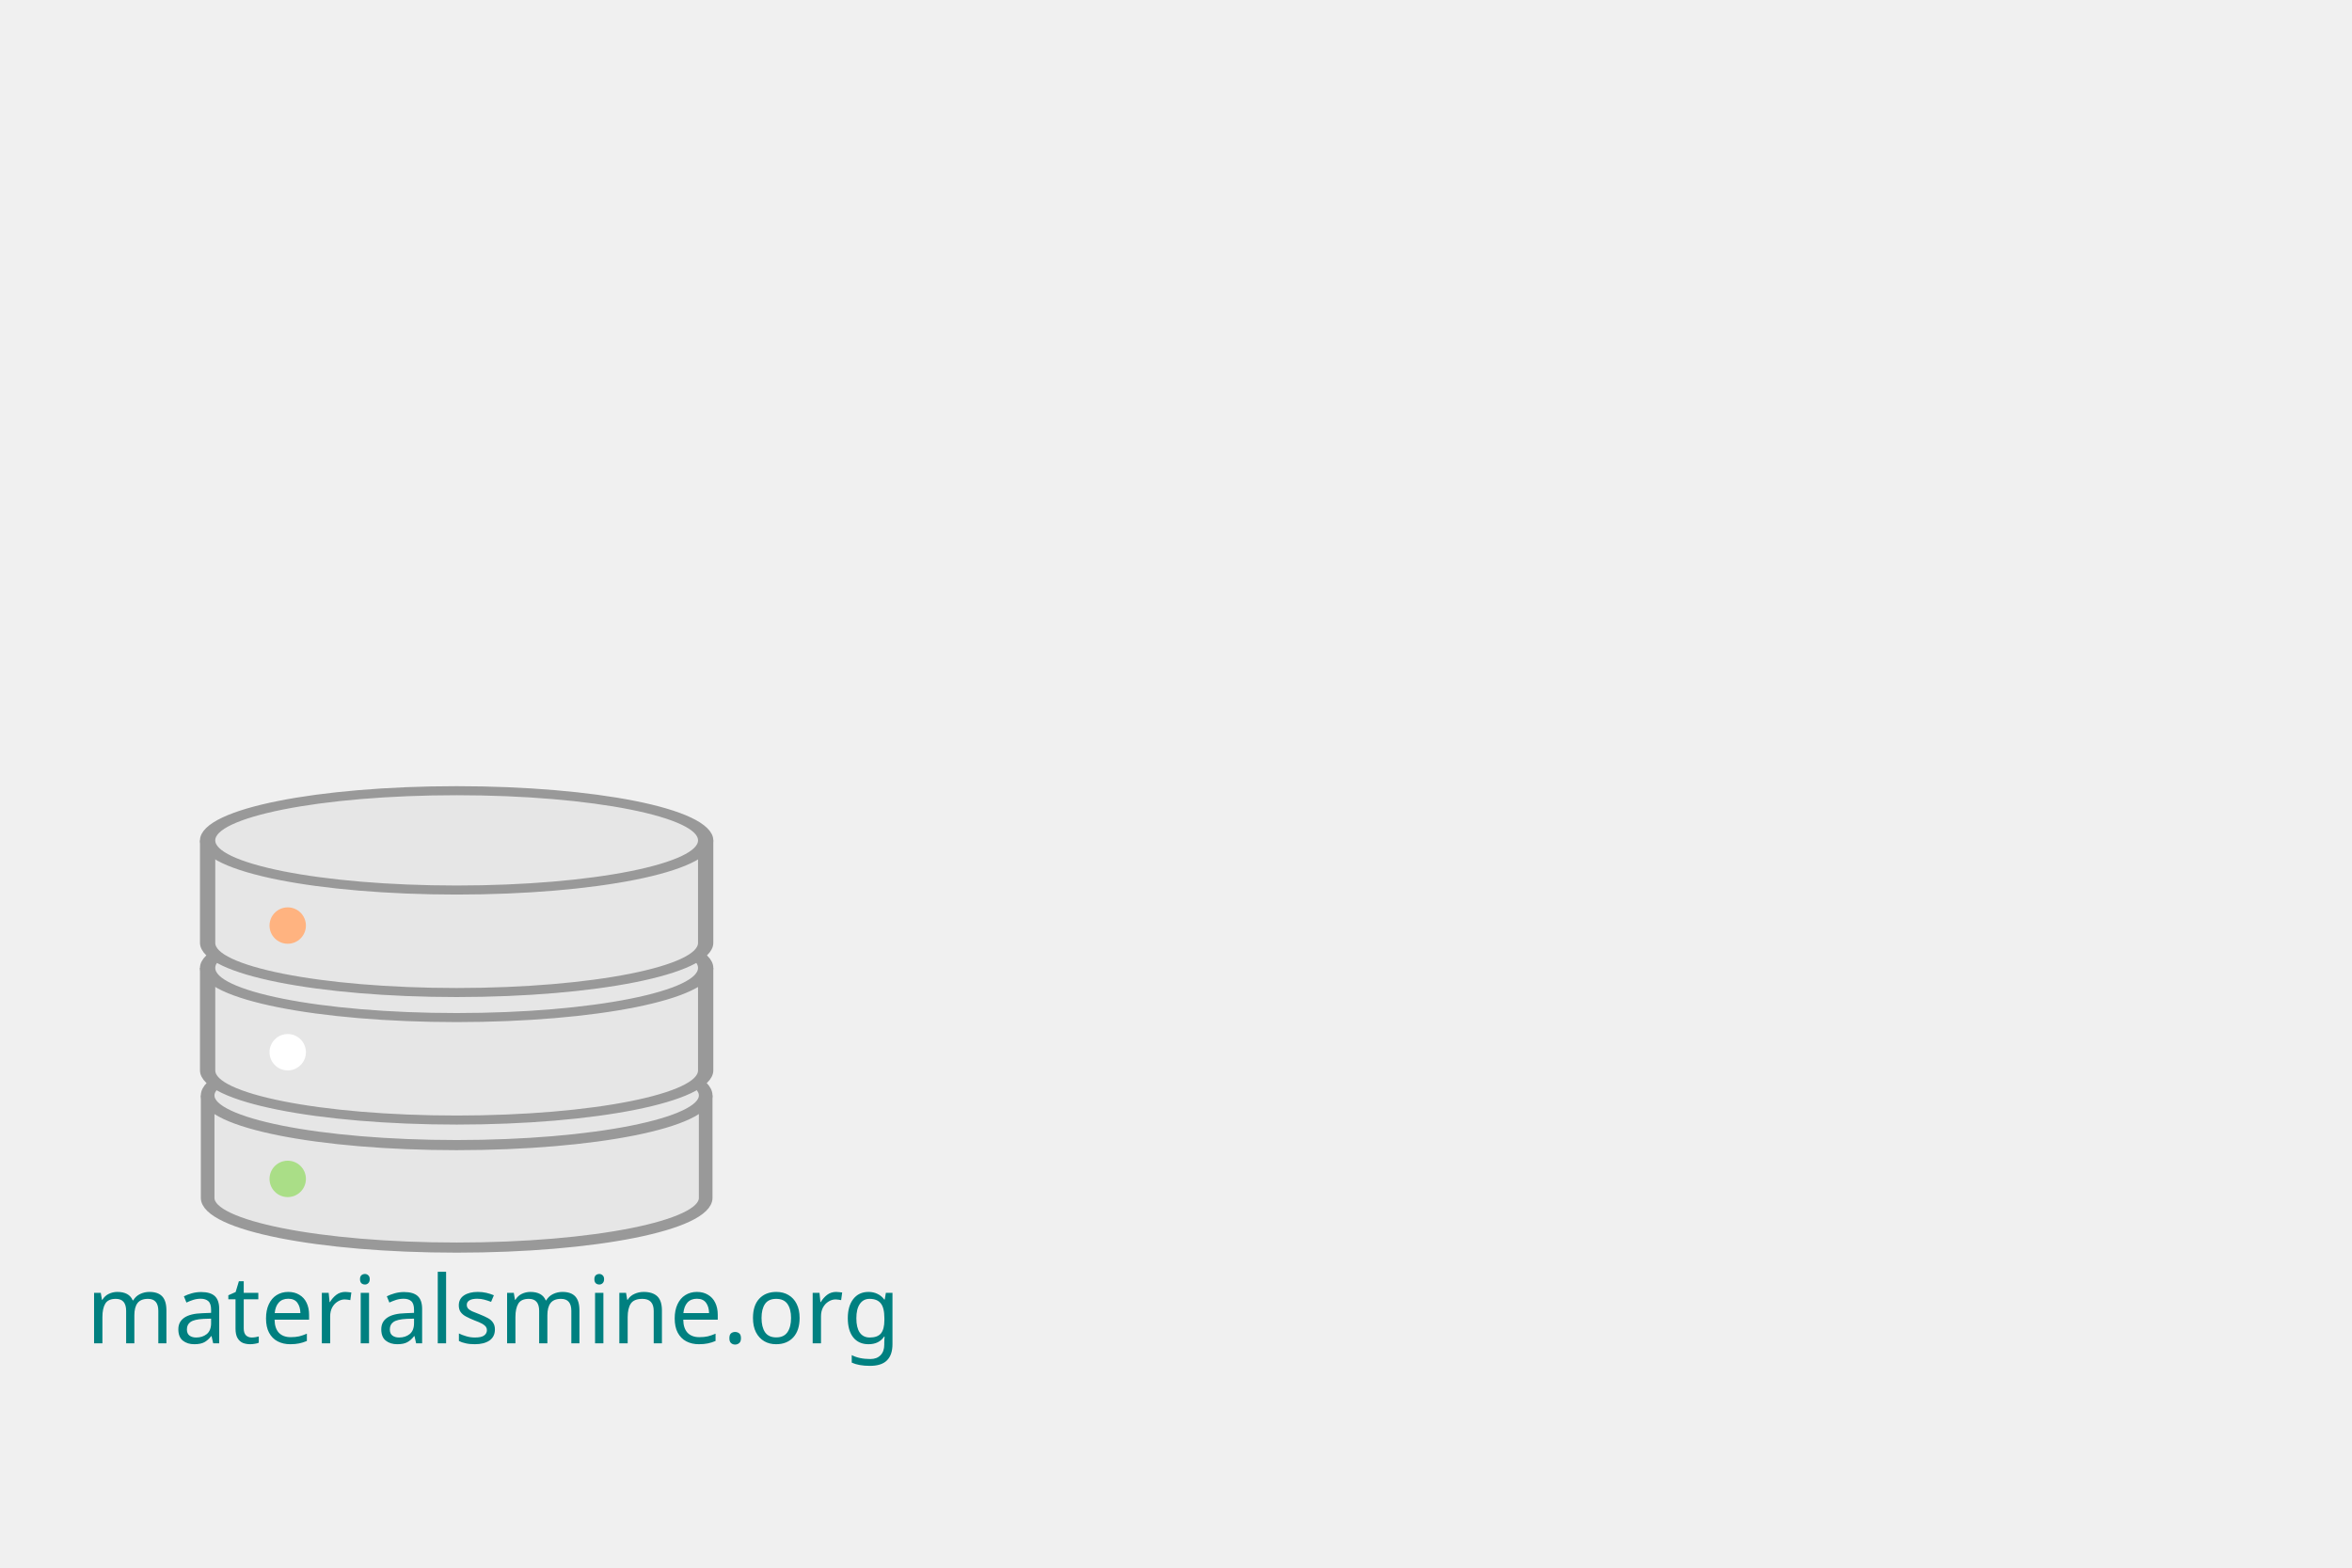
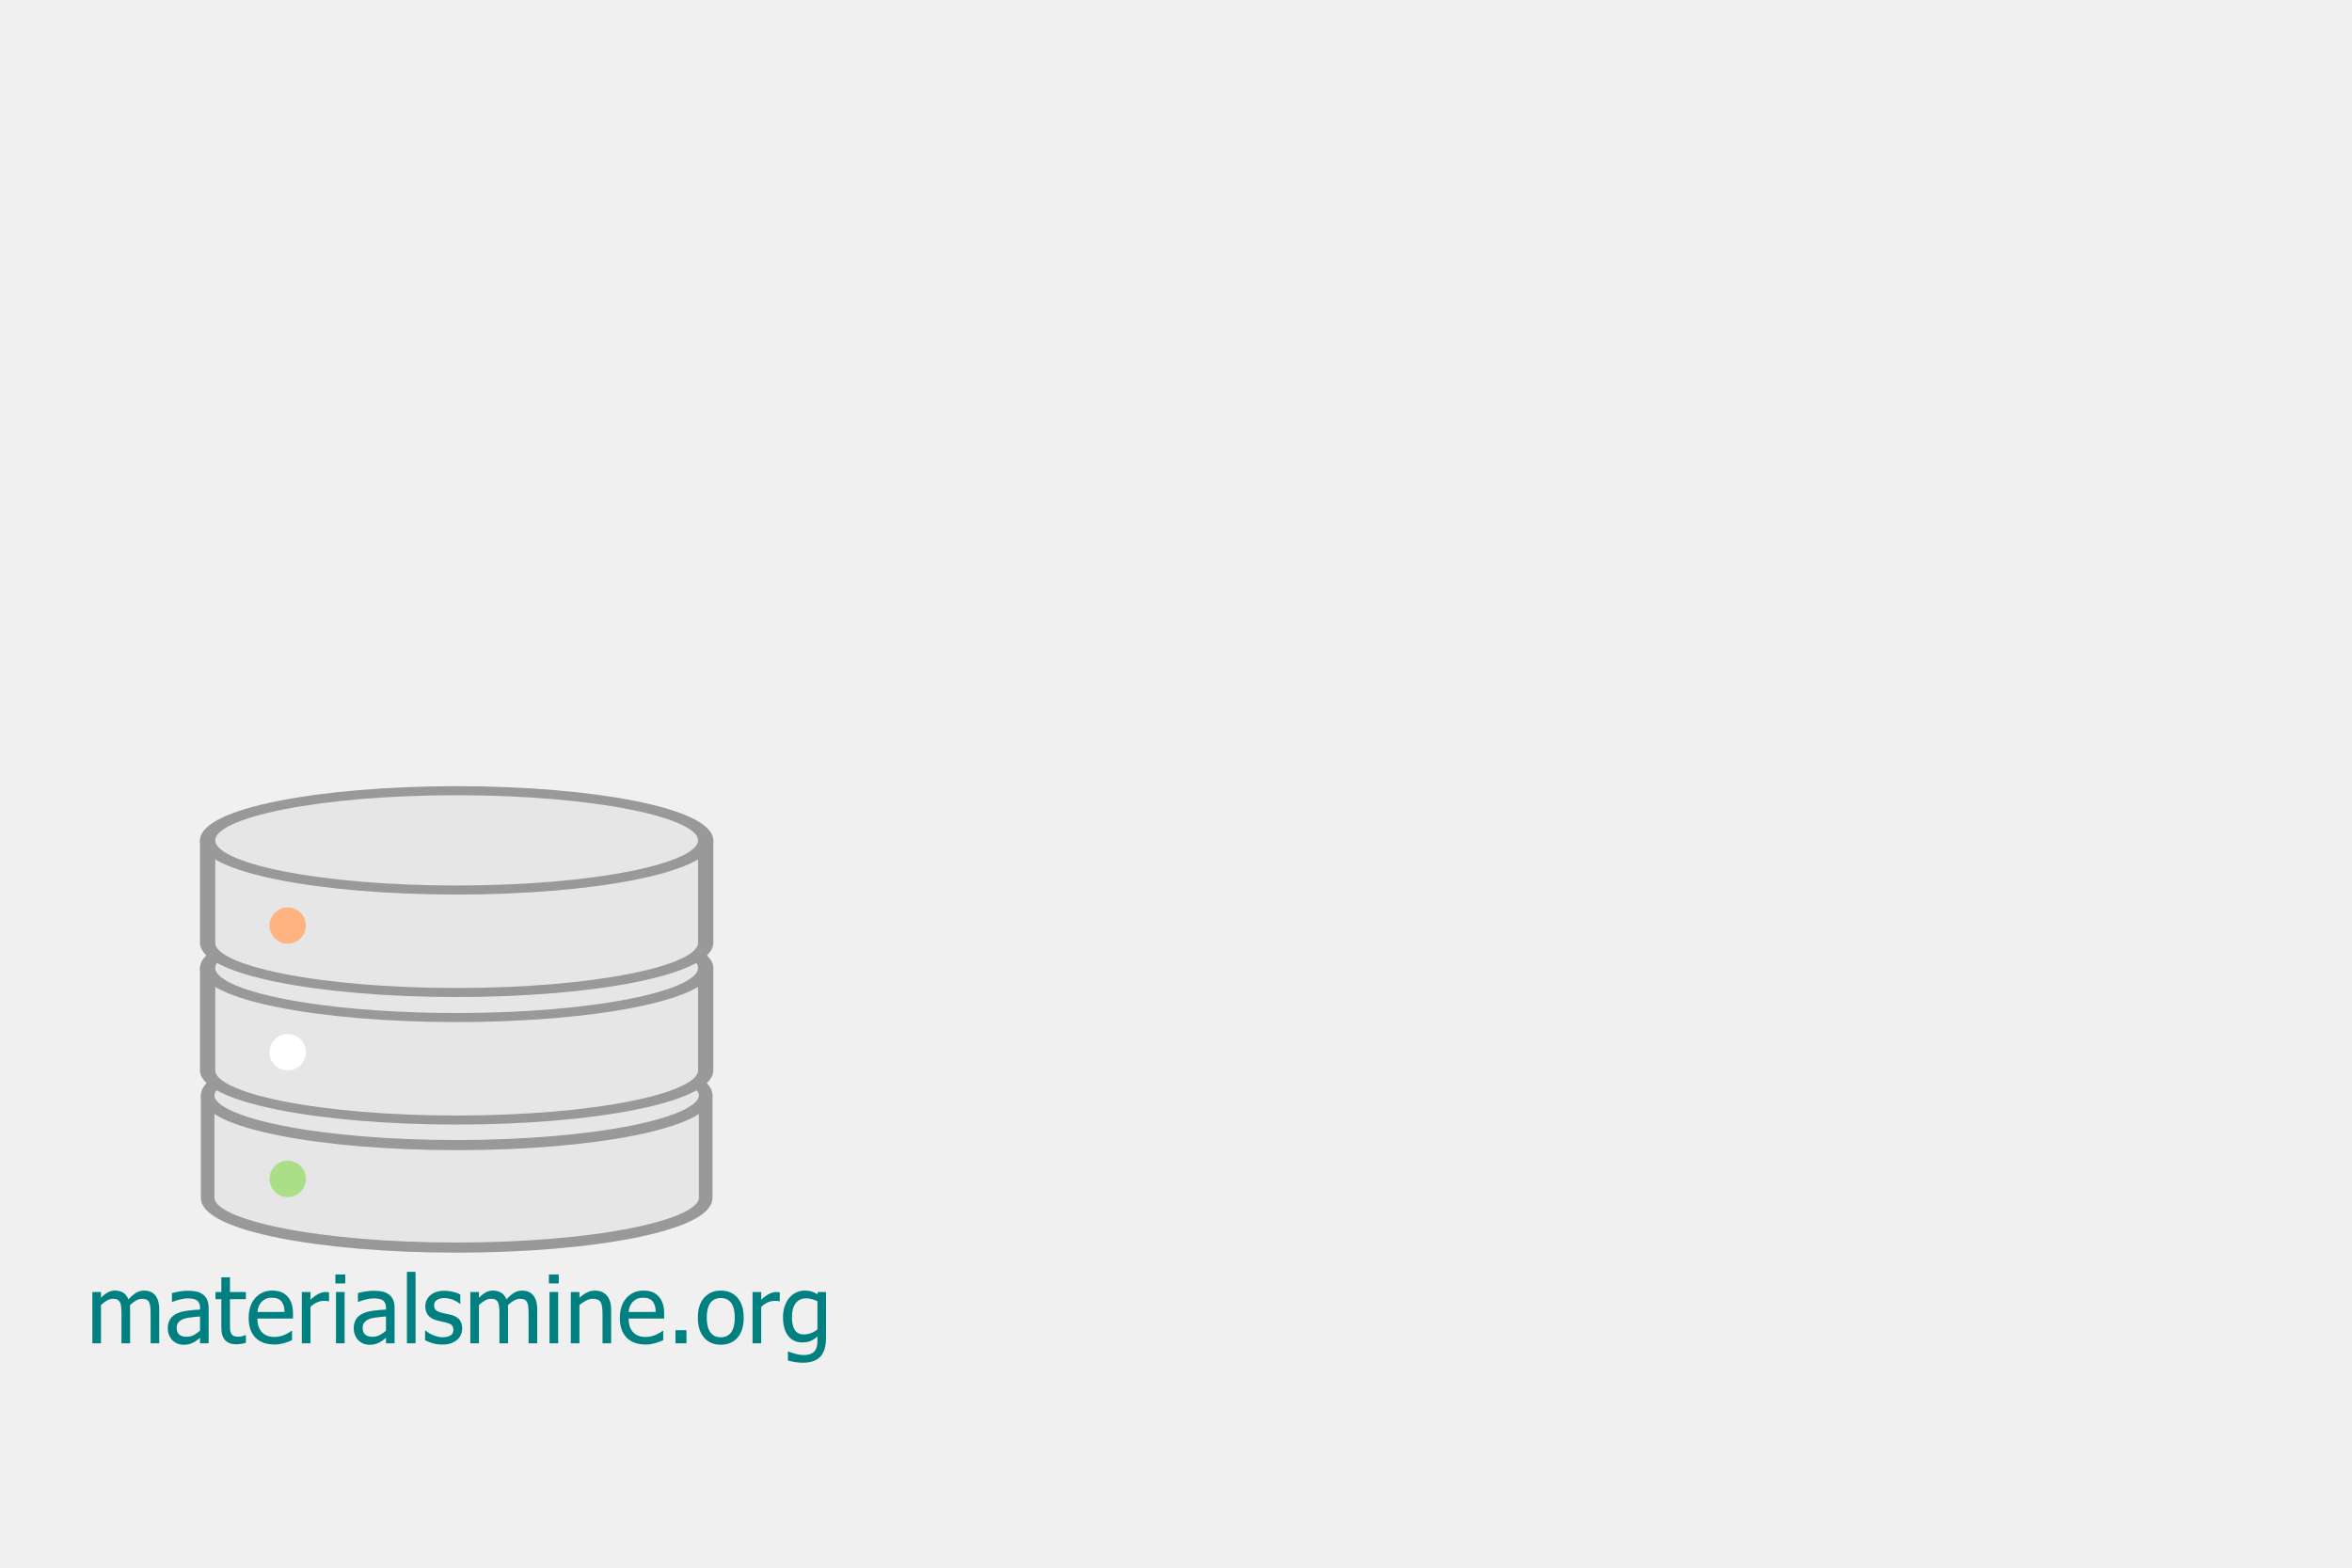
<svg xmlns="http://www.w3.org/2000/svg" width="1200" height="800" viewBox="0 0 317.5 211.667" version="1.1" id="svg8">
  <defs id="defs2">
    <marker style="overflow:visible;" id="marker15113" refX="0.0" refY="0.0" orient="auto">
      <path transform="scale(0.6) rotate(180) translate(0,0)" d="M 8.719,4.034 L -2.207,0.016 L 8.719,-4.002 C 6.973,-1.63 6.983,1.616 8.719,4.034 z " style="fill-rule:evenodd;stroke-width:0.625;stroke-linejoin:round;stroke:#999999;stroke-opacity:1;fill:#999999;fill-opacity:1" id="path15111" />
    </marker>
    <marker orient="auto" refY="0.0" refX="0.0" id="marker13403" style="overflow:visible;">
      <path id="path13401" style="fill-rule:evenodd;stroke-width:0.625;stroke-linejoin:round;stroke:#999999;stroke-opacity:1;fill:#999999;fill-opacity:1" d="M 8.719,4.034 L -2.207,0.016 L 8.719,-4.002 C 6.973,-1.63 6.983,1.616 8.719,4.034 z " transform="scale(0.6) rotate(180) translate(0,0)" />
    </marker>
    <marker style="overflow:visible;" id="marker11615" refX="0.0" refY="0.0" orient="auto">
      <path transform="scale(0.6) rotate(180) translate(0,0)" d="M 8.719,4.034 L -2.207,0.016 L 8.719,-4.002 C 6.973,-1.63 6.983,1.616 8.719,4.034 z " style="fill-rule:evenodd;stroke-width:0.625;stroke-linejoin:round;stroke:#999999;stroke-opacity:1;fill:#999999;fill-opacity:1" id="path11613" />
    </marker>
    <marker orient="auto" refY="0.0" refX="0.0" id="marker9923" style="overflow:visible;">
      <path id="path9921" style="fill-rule:evenodd;stroke-width:0.625;stroke-linejoin:round;stroke:#999999;stroke-opacity:1;fill:#999999;fill-opacity:1" d="M 8.719,4.034 L -2.207,0.016 L 8.719,-4.002 C 6.973,-1.63 6.983,1.616 8.719,4.034 z " transform="scale(0.6) rotate(180) translate(0,0)" />
    </marker>
    <marker orient="auto" refY="0.0" refX="0.0" id="marker8027" style="overflow:visible;">
      <path id="path8025" style="fill-rule:evenodd;stroke-width:0.625;stroke-linejoin:round;stroke:#999999;stroke-opacity:1;fill:#999999;fill-opacity:1" d="M 8.719,4.034 L -2.207,0.016 L 8.719,-4.002 C 6.973,-1.63 6.983,1.616 8.719,4.034 z " transform="scale(0.6) rotate(180) translate(0,0)" />
    </marker>
    <marker style="overflow:visible;" id="marker6797" refX="0.0" refY="0.0" orient="auto">
      <path transform="scale(0.6) rotate(180) translate(0,0)" d="M 8.719,4.034 L -2.207,0.016 L 8.719,-4.002 C 6.973,-1.63 6.983,1.616 8.719,4.034 z " style="fill-rule:evenodd;stroke-width:0.625;stroke-linejoin:round;stroke:#999999;stroke-opacity:1;fill:#999999;fill-opacity:1" id="path6795" />
    </marker>
    <marker orient="auto" refY="0" refX="0" id="marker1509" style="overflow:visible">
      <path id="path1507" style="fill:#f2f2f2;fill-opacity:1;fill-rule:evenodd;stroke:#f2f2f2;stroke-width:0.625;stroke-linejoin:round;stroke-opacity:1" d="M 8.719,4.034 -2.207,0.016 8.719,-4.002 c -1.745,2.372 -1.735,5.617 -6e-7,8.035 z" transform="scale(-0.6)" />
    </marker>
    <marker orient="auto" refY="0" refX="0" id="Arrow2Send" style="overflow:visible">
      <path id="path1232" style="fill:#ffffff;fill-opacity:1;fill-rule:evenodd;stroke:#ffffff;stroke-width:0.625;stroke-linejoin:round;stroke-opacity:1" d="M 8.719,4.034 -2.207,0.016 8.719,-4.002 c -1.745,2.372 -1.735,5.617 -6e-7,8.035 z" transform="matrix(-0.3,0,0,-0.3,0.69,0)" />
    </marker>
    <marker orient="auto" refY="0" refX="0" id="Arrow2Mend" style="overflow:visible">
      <path id="path1226" style="fill:#ffffff;fill-opacity:1;fill-rule:evenodd;stroke:#ffffff;stroke-width:0.625;stroke-linejoin:round;stroke-opacity:1" d="M 8.719,4.034 -2.207,0.016 8.719,-4.002 c -1.745,2.372 -1.735,5.617 -6e-7,8.035 z" transform="scale(-0.6)" />
    </marker>
  </defs>
  <g id="layer8">
    <g style="display:inline" id="g869" transform="matrix(2,0,0,2,7.845784,-403.4543)">
      <path style="opacity:1;fill:#e6e6e6;fill-opacity:1;stroke:#999999;stroke-width:0.684;stroke-linejoin:miter;stroke-miterlimit:4;stroke-dasharray:none;stroke-dashoffset:0;stroke-opacity:1" d="m 39.399,275.679 c 0,0 -6e-6,5.067 0,6.919 -6e-6,1.852 -5.596,3.353 -12.499,3.353 -6.903,0 -12.499,-1.501 -12.499,-3.353 5e-6,-1.852 -1e-6,-6.919 -1e-6,-6.919" id="path876" transform="matrix(1.344712,0,0,1,-9.272495,-7.2916666e-7)" />
      <path style="opacity:1;fill:#e6e6e6;fill-opacity:1;stroke:#999999;stroke-width:0.684;stroke-linejoin:miter;stroke-miterlimit:4;stroke-dasharray:none;stroke-dashoffset:0;stroke-opacity:1" d="m 39.399,275.679 a 12.499,3.353 0 0 1 -12.499,3.353 12.499,3.353 0 0 1 -12.499,-3.353 12.499,3.353 0 0 1 12.499,-3.353 12.499,3.353 0 0 1 12.499,3.353 z" id="path878" transform="matrix(1.344712,0,0,1,-9.272495,-7.2916666e-7)" />
      <g transform="matrix(1.28895,0,0,0.7630892,1.876506,69.26278)" id="g874">
        <path style="opacity:1;fill:#e6e6e6;fill-opacity:1;stroke:#999999;stroke-width:0.8;stroke-linejoin:miter;stroke-miterlimit:4;stroke-dasharray:none;stroke-dashoffset:0;stroke-opacity:1" d="m 32.453,259.218 c 0,0 -6e-6,6.641 0,9.067 -6e-6,2.427 -5.838,4.394 -13.04,4.394 -7.202,0 -13.04,-1.967 -13.04,-4.394 6e-6,-2.427 -1e-6,-9.067 -1e-6,-9.067" id="path870" />
        <path style="opacity:1;fill:#e6e6e6;fill-opacity:1;stroke:#999999;stroke-width:0.8;stroke-linejoin:miter;stroke-miterlimit:4;stroke-dasharray:none;stroke-dashoffset:0;stroke-opacity:1" d="m 32.453,259.218 a 13.04,4.394 0 0 1 -13.04,4.394 13.04,4.394 0 0 1 -13.04,-4.394 13.04,4.394 0 0 1 13.04,-4.394 13.04,4.394 0 0 1 13.04,4.394 z" id="path872" />
      </g>
      <g id="g841" transform="matrix(1.28895,0,0,0.7630892,1.876506,60.65324)">
        <path id="ellipse829" d="m 32.453,259.218 c 0,0 -6e-6,6.641 0,9.067 -6e-6,2.427 -5.838,4.394 -13.04,4.394 -7.202,0 -13.04,-1.967 -13.04,-4.394 6e-6,-2.427 -1e-6,-9.067 -1e-6,-9.067" style="opacity:1;fill:#e6e6e6;fill-opacity:1;stroke:#999999;stroke-width:0.8;stroke-linejoin:miter;stroke-miterlimit:4;stroke-dasharray:none;stroke-dashoffset:0;stroke-opacity:1" />
        <path id="path827" d="m 32.453,259.218 a 13.04,4.394 0 0 1 -13.04,4.394 13.04,4.394 0 0 1 -13.04,-4.394 13.04,4.394 0 0 1 13.04,-4.394 13.04,4.394 0 0 1 13.04,4.394 z" style="opacity:1;fill:#e6e6e6;fill-opacity:1;stroke:#999999;stroke-width:0.8;stroke-linejoin:miter;stroke-miterlimit:4;stroke-dasharray:none;stroke-dashoffset:0;stroke-opacity:1" />
      </g>
      <circle r="1.228" cy="264.211" cx="15.497" id="path882" style="opacity:1;fill:#ffb380;fill-opacity:1;stroke:none;stroke-width:0.794;stroke-linejoin:miter;stroke-miterlimit:4;stroke-dasharray:none;stroke-dashoffset:0;stroke-opacity:1" />
      <circle style="opacity:1;fill:#ffffff;fill-opacity:1;stroke:none;stroke-width:0.794;stroke-linejoin:miter;stroke-miterlimit:4;stroke-dasharray:none;stroke-dashoffset:0;stroke-opacity:1" id="circle884" cx="15.497" cy="272.762" r="1.228" />
      <circle r="1.228" cy="281.314" cx="15.497" id="circle886" style="opacity:1;fill:#aade87;fill-opacity:1;stroke:none;stroke-width:0.794;stroke-linejoin:miter;stroke-miterlimit:4;stroke-dasharray:none;stroke-dashoffset:0;stroke-opacity:1" />
    </g>
-     <text transform="translate(0,-85.33332)" id="text901" y="266.705" x="11.622" style="font-style:normal;font-variant:normal;font-weight:normal;font-stretch:normal;font-size:2.822px;line-height:1;font-family:console;-inkscape-font-specification:console;letter-spacing:0px;word-spacing:0px;display:inline;fill:#008080;fill-opacity:1;stroke:none;stroke-width:0.265" xml:space="preserve">
-       <tspan style="font-style:normal;font-variant:normal;font-weight:normal;font-stretch:normal;font-size:12.7px;font-family:Tahoma;-inkscape-font-specification:Tahoma;fill:#008080;stroke-width:0.265" y="266.705" x="11.622" id="tspan899">materialsmine.org</tspan>
-     </text>
+     <g aria-label="materialsmine.org" transform="translate(0,-85.33332)" style="font-style:normal;font-variant:normal;font-weight:normal;font-stretch:normal;font-size:2.822px;line-height:1;font-family:console;-inkscape-font-specification:console;letter-spacing:0px;word-spacing:0px;display:inline;fill:#008080;fill-opacity:1;stroke:none;stroke-width:0.265" id="text901">
+       <path d="m 20.329,266.705 v -4.006 q 0,-0.477 -0.037,-0.881 -0.037,-0.409 -0.155,-0.639 -0.124,-0.248 -0.353,-0.366 -0.229,-0.118 -0.62,-0.118 -0.36,0 -0.775,0.223 -0.409,0.217 -0.85,0.633 0.006,0.105 0.012,0.254 0.012,0.143 0.012,0.341 v 4.558 h -1.166 v -4.006 q 0,-0.477 -0.037,-0.881 -0.037,-0.409 -0.155,-0.639 -0.124,-0.248 -0.353,-0.366 -0.229,-0.118 -0.62,-0.118 -0.378,0 -0.794,0.236 -0.415,0.236 -0.806,0.602 v 5.172 h -1.166 v -6.927 h 1.166 v 0.769 q 0.459,-0.459 0.905,-0.707 0.453,-0.254 0.992,-0.254 0.614,0 1.085,0.279 0.477,0.279 0.726,0.918 0.527,-0.589 1.029,-0.893 0.502,-0.304 1.091,-0.304 0.446,0 0.812,0.143 0.366,0.136 0.639,0.446 0.279,0.316 0.428,0.788 0.155,0.471 0.155,1.184 v 4.558 z" style="font-style:normal;font-variant:normal;font-weight:normal;font-stretch:normal;font-size:12.7px;font-family:Tahoma;-inkscape-font-specification:Tahoma;fill:#008080;stroke-width:0.265" id="path898" />
+       <path d="m 27.001,265 v -1.922 q -0.415,0.037 -1.054,0.105 -0.633,0.062 -1.023,0.18 -0.465,0.143 -0.769,0.44 -0.304,0.291 -0.304,0.819 0,0.595 0.335,0.899 0.335,0.304 0.98,0.304 0.552,0 0.998,-0.236 0.446,-0.242 0.837,-0.589 z m 0,0.967 q -0.143,0.105 -0.384,0.298 -0.236,0.186 -0.459,0.298 -0.31,0.161 -0.602,0.248 -0.285,0.087 -0.806,0.087 -0.428,0 -0.812,-0.161 -0.384,-0.161 -0.676,-0.453 -0.279,-0.285 -0.446,-0.701 -0.167,-0.422 -0.167,-0.887 0,-0.719 0.304,-1.222 0.304,-0.508 0.961,-0.806 0.583,-0.267 1.377,-0.366 0.794,-0.105 1.712,-0.155 v -0.223 q 0,-0.409 -0.124,-0.657 -0.124,-0.254 -0.347,-0.391 -0.223,-0.143 -0.546,-0.186 -0.322,-0.05 -0.664,-0.05 -0.403,0 -0.949,0.124 -0.546,0.118 -1.091,0.347 h -0.068 v -1.184 q 0.322,-0.093 0.924,-0.205 0.602,-0.112 1.191,-0.112 0.713,0 1.203,0.112 0.49,0.112 0.881,0.403 0.378,0.285 0.564,0.738 0.186,0.453 0.186,1.104 v 4.738 h -1.16 z" style="font-style:normal;font-variant:normal;font-weight:normal;font-stretch:normal;font-size:12.7px;font-family:Tahoma;-inkscape-font-specification:Tahoma;fill:#008080;stroke-width:0.265" id="path900" />
+       <path d="m 31.9,266.841 q -0.955,0 -1.488,-0.539 -0.533,-0.546 -0.533,-1.718 v -3.839 h -0.788 v -0.967 h 0.788 v -1.991 h 1.166 v 1.991 h 2.146 v 0.967 h -2.146 v 3.293 q 0,0.527 0.019,0.812 0.019,0.285 0.143,0.533 0.105,0.217 0.341,0.329 0.236,0.105 0.639,0.105 0.285,0 0.552,-0.081 0.267,-0.087 0.384,-0.143 h 0.068 v 1.048 q -0.329,0.093 -0.67,0.143 -0.335,0.056 -0.62,0.056 z" style="font-style:normal;font-variant:normal;font-weight:normal;font-stretch:normal;font-size:12.7px;font-family:Tahoma;-inkscape-font-specification:Tahoma;fill:#008080;stroke-width:0.265" id="path902" />
+       <path d="m 37.053,266.866 q -1.656,0 -2.573,-0.93 -0.912,-0.936 -0.912,-2.654 0,-1.693 0.887,-2.691 0.887,-1.005 2.319,-1.005 0.645,0 1.141,0.186 0.496,0.186 0.868,0.583 0.372,0.397 0.571,0.974 0.198,0.571 0.198,1.401 v 0.633 h -4.8 q 0,1.209 0.608,1.848 0.608,0.639 1.681,0.639 0.384,0 0.75,-0.087 0.372,-0.087 0.67,-0.223 0.316,-0.143 0.533,-0.273 0.217,-0.136 0.36,-0.254 h 0.068 v 1.271 q -0.205,0.081 -0.508,0.205 -0.304,0.118 -0.546,0.186 -0.341,0.093 -0.62,0.143 -0.273,0.05 -0.695,0.05 z m 1.364,-4.397 q -0.012,-0.471 -0.112,-0.812 -0.099,-0.341 -0.285,-0.577 -0.205,-0.26 -0.527,-0.397 -0.316,-0.136 -0.788,-0.136 -0.465,0 -0.794,0.143 -0.322,0.136 -0.589,0.403 -0.26,0.273 -0.397,0.608 -0.136,0.329 -0.174,0.769 z" style="font-style:normal;font-variant:normal;font-weight:normal;font-stretch:normal;font-size:12.7px;font-family:Tahoma;-inkscape-font-specification:Tahoma;fill:#008080;stroke-width:0.265" id="path904" />
+       <path d="m 44.414,261.031 h -0.062 q -0.13,-0.037 -0.279,-0.043 -0.143,-0.012 -0.347,-0.012 -0.471,0 -0.936,0.205 -0.465,0.205 -0.881,0.608 v 4.918 h -1.166 v -6.927 h 1.166 v 1.029 q 0.639,-0.564 1.11,-0.794 0.477,-0.236 0.924,-0.236 0.18,0 0.267,0.012 0.093,0.006 0.205,0.025 z" style="font-style:normal;font-variant:normal;font-weight:normal;font-stretch:normal;font-size:12.7px;font-family:Tahoma;-inkscape-font-specification:Tahoma;fill:#008080;stroke-width:0.265" id="path906" />
+       <path d="m 46.522,266.705 h -1.166 v -6.927 h 1.166 z m 0.081,-8.086 h -1.327 v -1.209 h 1.327 z" style="font-style:normal;font-variant:normal;font-weight:normal;font-stretch:normal;font-size:12.7px;font-family:Tahoma;-inkscape-font-specification:Tahoma;fill:#008080;stroke-width:0.265" id="path908" />
+       <path d="m 52.104,265 v -1.922 q -0.415,0.037 -1.054,0.105 -0.633,0.062 -1.023,0.18 -0.465,0.143 -0.769,0.44 -0.304,0.291 -0.304,0.819 0,0.595 0.335,0.899 0.335,0.304 0.98,0.304 0.552,0 0.998,-0.236 0.446,-0.242 0.837,-0.589 z m 0,0.967 q -0.143,0.105 -0.384,0.298 -0.236,0.186 -0.459,0.298 -0.31,0.161 -0.602,0.248 -0.285,0.087 -0.806,0.087 -0.428,0 -0.812,-0.161 -0.384,-0.161 -0.676,-0.453 -0.279,-0.285 -0.446,-0.701 -0.167,-0.422 -0.167,-0.887 0,-0.719 0.304,-1.222 0.304,-0.508 0.961,-0.806 0.583,-0.267 1.377,-0.366 0.794,-0.105 1.712,-0.155 v -0.223 q 0,-0.409 -0.124,-0.657 -0.124,-0.254 -0.347,-0.391 -0.223,-0.143 -0.546,-0.186 -0.322,-0.05 -0.664,-0.05 -0.403,0 -0.949,0.124 -0.546,0.118 -1.091,0.347 h -0.068 v -1.184 q 0.322,-0.093 0.924,-0.205 0.602,-0.112 1.191,-0.112 0.713,0 1.203,0.112 0.49,0.112 0.881,0.403 0.378,0.285 0.564,0.738 0.186,0.453 0.186,1.104 v 4.738 h -1.16 z" style="font-style:normal;font-variant:normal;font-weight:normal;font-stretch:normal;font-size:12.7px;font-family:Tahoma;-inkscape-font-specification:Tahoma;fill:#008080;stroke-width:0.265" id="path910" />
+       <path d="m 56.097,266.705 h -1.166 v -9.649 h 1.166 z" style="font-style:normal;font-variant:normal;font-weight:normal;font-stretch:normal;font-size:12.7px;font-family:Tahoma;-inkscape-font-specification:Tahoma;fill:#008080;stroke-width:0.265" id="path912" />
+       <path d="m 59.681,266.872 q -0.695,0 -1.302,-0.186 -0.602,-0.186 -0.998,-0.397 v -1.308 h 0.062 q 0.149,0.118 0.347,0.26 0.205,0.143 0.54,0.298 0.298,0.136 0.651,0.242 0.36,0.105 0.744,0.105 0.279,0 0.595,-0.062 0.316,-0.068 0.471,-0.167 0.217,-0.143 0.31,-0.304 0.099,-0.161 0.099,-0.484 0,-0.415 -0.229,-0.626 -0.223,-0.211 -0.8,-0.353 -0.223,-0.056 -0.583,-0.13 -0.36,-0.074 -0.664,-0.161 -0.794,-0.229 -1.153,-0.707 -0.36,-0.484 -0.36,-1.166 0,-0.936 0.707,-1.525 0.707,-0.589 1.879,-0.589 0.577,0 1.16,0.143 0.583,0.143 0.98,0.36 v 1.246 h -0.062 q -0.446,-0.353 -0.998,-0.558 -0.546,-0.205 -1.104,-0.205 -0.577,0 -0.974,0.242 -0.397,0.242 -0.397,0.732 0,0.434 0.236,0.651 0.236,0.211 0.757,0.347 0.26,0.068 0.577,0.136 0.322,0.062 0.676,0.149 0.769,0.192 1.153,0.639 0.391,0.446 0.391,1.215 0,0.446 -0.18,0.85 -0.174,0.397 -0.515,0.682 -0.372,0.31 -0.843,0.471 -0.465,0.161 -1.172,0.161 z" style="font-style:normal;font-variant:normal;font-weight:normal;font-stretch:normal;font-size:12.7px;font-family:Tahoma;-inkscape-font-specification:Tahoma;fill:#008080;stroke-width:0.265" id="path914" />
+       <path d="m 71.352,266.705 v -4.006 q 0,-0.477 -0.037,-0.881 -0.037,-0.409 -0.155,-0.639 -0.124,-0.248 -0.353,-0.366 -0.229,-0.118 -0.62,-0.118 -0.36,0 -0.775,0.223 -0.409,0.217 -0.85,0.633 0.006,0.105 0.012,0.254 0.012,0.143 0.012,0.341 v 4.558 h -1.166 v -4.006 q 0,-0.477 -0.037,-0.881 -0.037,-0.409 -0.155,-0.639 -0.124,-0.248 -0.353,-0.366 -0.229,-0.118 -0.62,-0.118 -0.378,0 -0.794,0.236 -0.415,0.236 -0.806,0.602 v 5.172 H 63.489 v -6.927 h 1.166 v 0.769 q 0.459,-0.459 0.905,-0.707 0.453,-0.254 0.992,-0.254 0.614,0 1.085,0.279 0.477,0.279 0.726,0.918 0.527,-0.589 1.029,-0.893 0.502,-0.304 1.091,-0.304 0.446,0 0.812,0.143 0.366,0.136 0.639,0.446 0.279,0.316 0.428,0.788 0.155,0.471 0.155,1.184 v 4.558 z" style="font-style:normal;font-variant:normal;font-weight:normal;font-stretch:normal;font-size:12.7px;font-family:Tahoma;-inkscape-font-specification:Tahoma;fill:#008080;stroke-width:0.265" id="path916" />
+       <path d="M 75.346,266.705 H 74.18 v -6.927 h 1.166 z m 0.081,-8.086 h -1.327 v -1.209 h 1.327 z" style="font-style:normal;font-variant:normal;font-weight:normal;font-stretch:normal;font-size:12.7px;font-family:Tahoma;-inkscape-font-specification:Tahoma;fill:#008080;stroke-width:0.265" id="path918" />
+       <path d="m 82.502,266.705 h -1.166 v -3.944 q 0,-0.477 -0.05,-0.887 -0.043,-0.415 -0.174,-0.664 -0.143,-0.26 -0.397,-0.384 -0.254,-0.13 -0.695,-0.13 -0.434,0 -0.899,0.236 -0.459,0.229 -0.899,0.602 v 5.172 h -1.166 v -6.927 h 1.166 v 0.769 q 0.521,-0.465 1.029,-0.713 0.508,-0.248 1.073,-0.248 1.023,0 1.6,0.676 0.577,0.67 0.577,1.947 z" style="font-style:normal;font-variant:normal;font-weight:normal;font-stretch:normal;font-size:12.7px;font-family:Tahoma;-inkscape-font-specification:Tahoma;fill:#008080;stroke-width:0.265" id="path920" />
+       <path d="m 87.159,266.866 q -1.656,0 -2.573,-0.93 -0.912,-0.936 -0.912,-2.654 0,-1.693 0.887,-2.691 0.887,-1.005 2.319,-1.005 0.645,0 1.141,0.186 0.496,0.186 0.868,0.583 0.372,0.397 0.571,0.974 0.198,0.571 0.198,1.401 v 0.633 h -4.8 q 0,1.209 0.608,1.848 0.608,0.639 1.681,0.639 0.384,0 0.75,-0.087 0.372,-0.087 0.67,-0.223 0.316,-0.143 0.533,-0.273 0.217,-0.136 0.36,-0.254 h 0.068 v 1.271 q -0.205,0.081 -0.508,0.205 -0.304,0.118 -0.546,0.186 -0.341,0.093 -0.62,0.143 -0.273,0.05 -0.695,0.05 z m 1.364,-4.397 q -0.012,-0.471 -0.112,-0.812 -0.099,-0.341 -0.285,-0.577 -0.205,-0.26 -0.527,-0.397 -0.316,-0.136 -0.788,-0.136 -0.465,0 -0.794,0.143 -0.322,0.136 -0.589,0.403 -0.26,0.273 -0.397,0.608 -0.136,0.329 -0.174,0.769 z" style="font-style:normal;font-variant:normal;font-weight:normal;font-stretch:normal;font-size:12.7px;font-family:Tahoma;-inkscape-font-specification:Tahoma;fill:#008080;stroke-width:0.265" id="path922" />
+       <path d="m 92.665,266.705 h -1.482 v -1.767 h 1.482 z" style="font-style:normal;font-variant:normal;font-weight:normal;font-stretch:normal;font-size:12.7px;font-family:Tahoma;-inkscape-font-specification:Tahoma;fill:#008080;stroke-width:0.265" id="path924" />
+       <path d="m 100.392,263.245 q 0,1.749 -0.843,2.704 -0.843,0.949 -2.245,0.949 -1.445,0 -2.276,-0.98 -0.825,-0.986 -0.825,-2.673 0,-1.736 0.85,-2.698 0.856,-0.961 2.251,-0.961 1.401,0 2.245,0.961 0.843,0.955 0.843,2.698 z m -1.203,0 q 0,-1.346 -0.49,-1.997 -0.49,-0.657 -1.395,-0.657 -0.912,0 -1.408,0.657 -0.49,0.651 -0.49,1.997 0,1.302 0.49,1.978 0.496,0.67 1.408,0.67 0.899,0 1.389,-0.657 0.496,-0.664 0.496,-1.991 z" style="font-style:normal;font-variant:normal;font-weight:normal;font-stretch:normal;font-size:12.7px;font-family:Tahoma;-inkscape-font-specification:Tahoma;fill:#008080;stroke-width:0.265" id="path926" />
+       <path d="m 105.26,261.031 h -0.062 q -0.13,-0.037 -0.279,-0.043 -0.143,-0.012 -0.347,-0.012 -0.471,0 -0.936,0.205 -0.465,0.205 -0.881,0.608 v 4.918 h -1.166 v -6.927 h 1.166 v 1.029 q 0.639,-0.564 1.11,-0.794 0.477,-0.236 0.924,-0.236 0.18,0 0.267,0.012 0.093,0.006 0.205,0.025 z" style="font-style:normal;font-variant:normal;font-weight:normal;font-stretch:normal;font-size:12.7px;font-family:Tahoma;-inkscape-font-specification:Tahoma;fill:#008080;stroke-width:0.265" id="path928" />
+       <path d="m 110.345,264.826 v -3.801 q -0.434,-0.211 -0.806,-0.298 -0.366,-0.093 -0.732,-0.093 -0.887,0 -1.395,0.651 -0.508,0.651 -0.508,1.867 0,1.153 0.384,1.755 0.391,0.602 1.259,0.602 0.453,0 0.93,-0.18 0.484,-0.18 0.868,-0.502 z m -3.919,2.989 q 0.118,0.05 0.347,0.13 0.229,0.087 0.521,0.161 0.322,0.081 0.595,0.13 0.273,0.05 0.595,0.05 0.539,0 0.912,-0.143 0.378,-0.143 0.589,-0.397 0.198,-0.254 0.279,-0.589 0.081,-0.335 0.081,-0.763 v -0.608 q -0.471,0.409 -0.924,0.608 -0.453,0.192 -1.135,0.192 -1.184,0 -1.885,-0.881 -0.701,-0.881 -0.701,-2.53 0,-0.862 0.242,-1.525 0.242,-0.67 0.651,-1.135 0.391,-0.446 0.924,-0.688 0.533,-0.242 1.104,-0.242 0.539,0 0.93,0.13 0.397,0.124 0.794,0.36 l 0.068,-0.298 h 1.098 v 6.139 q 0,1.761 -0.769,2.586 -0.769,0.825 -2.35,0.825 -0.508,0 -1.042,-0.081 -0.527,-0.081 -0.986,-0.217 v -1.215 z" style="font-style:normal;font-variant:normal;font-weight:normal;font-stretch:normal;font-size:12.7px;font-family:Tahoma;-inkscape-font-specification:Tahoma;fill:#008080;stroke-width:0.265" id="path930" />
+     </g>
  </g>
</svg>
